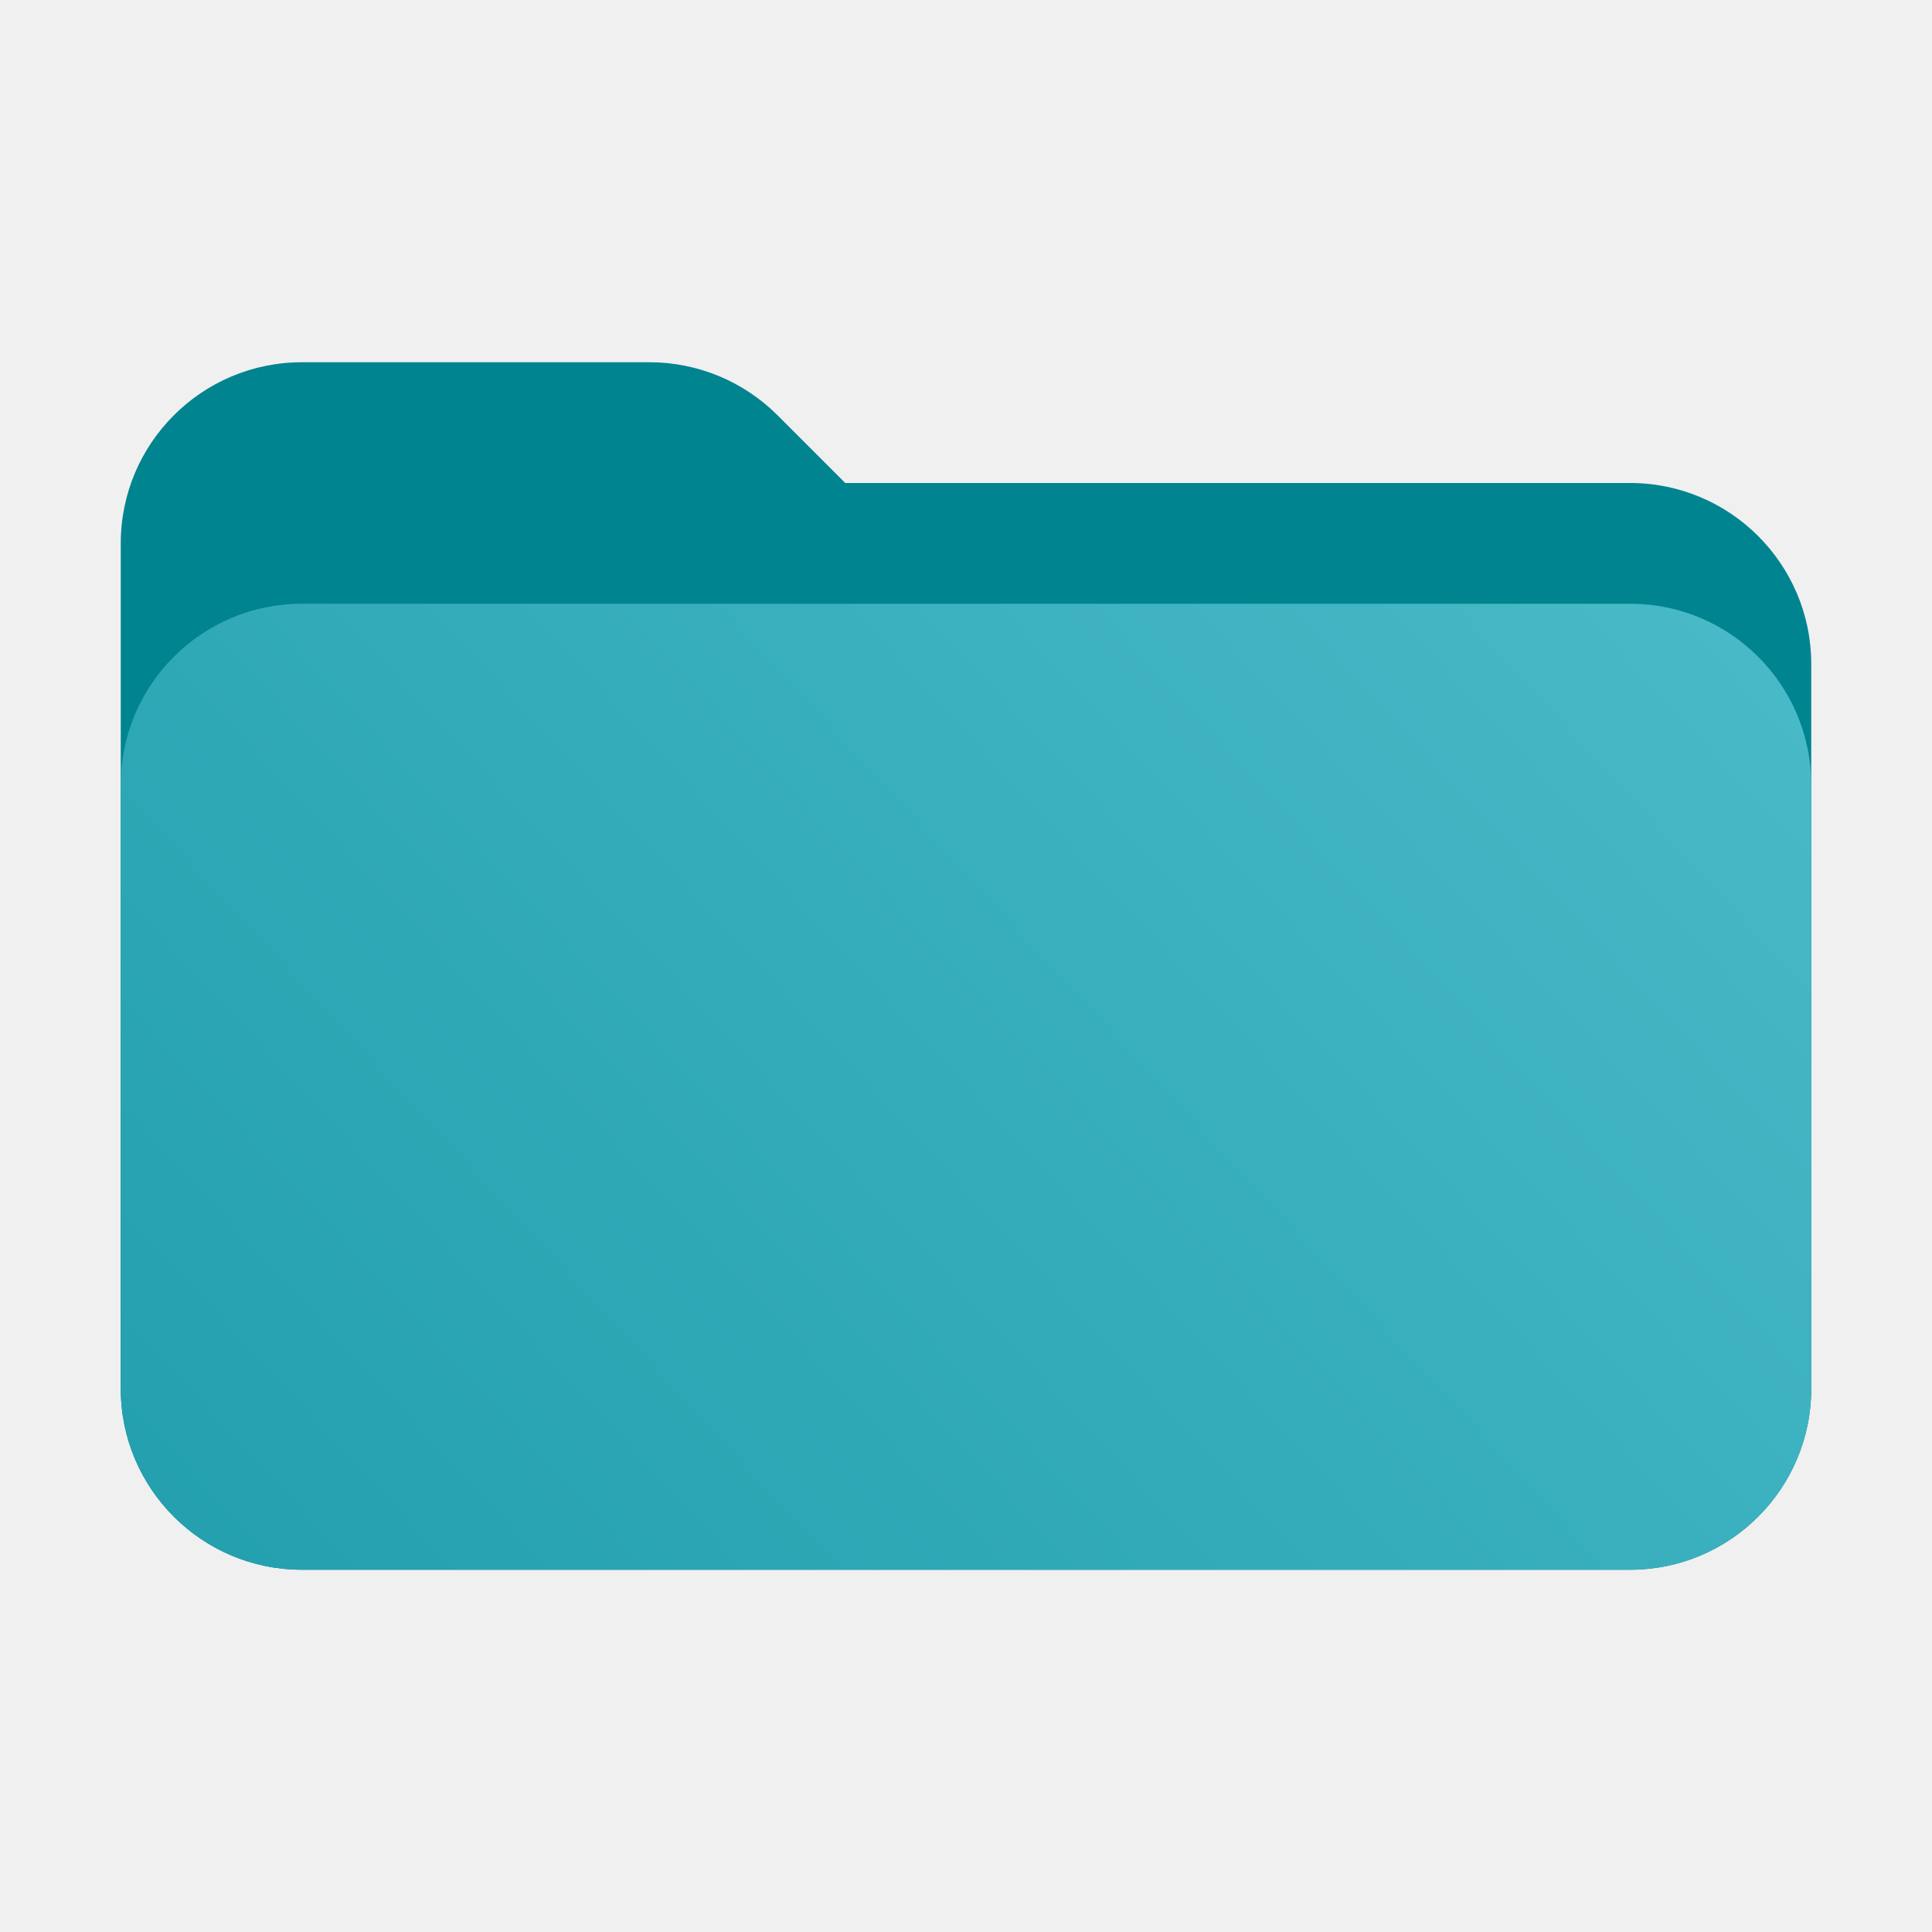
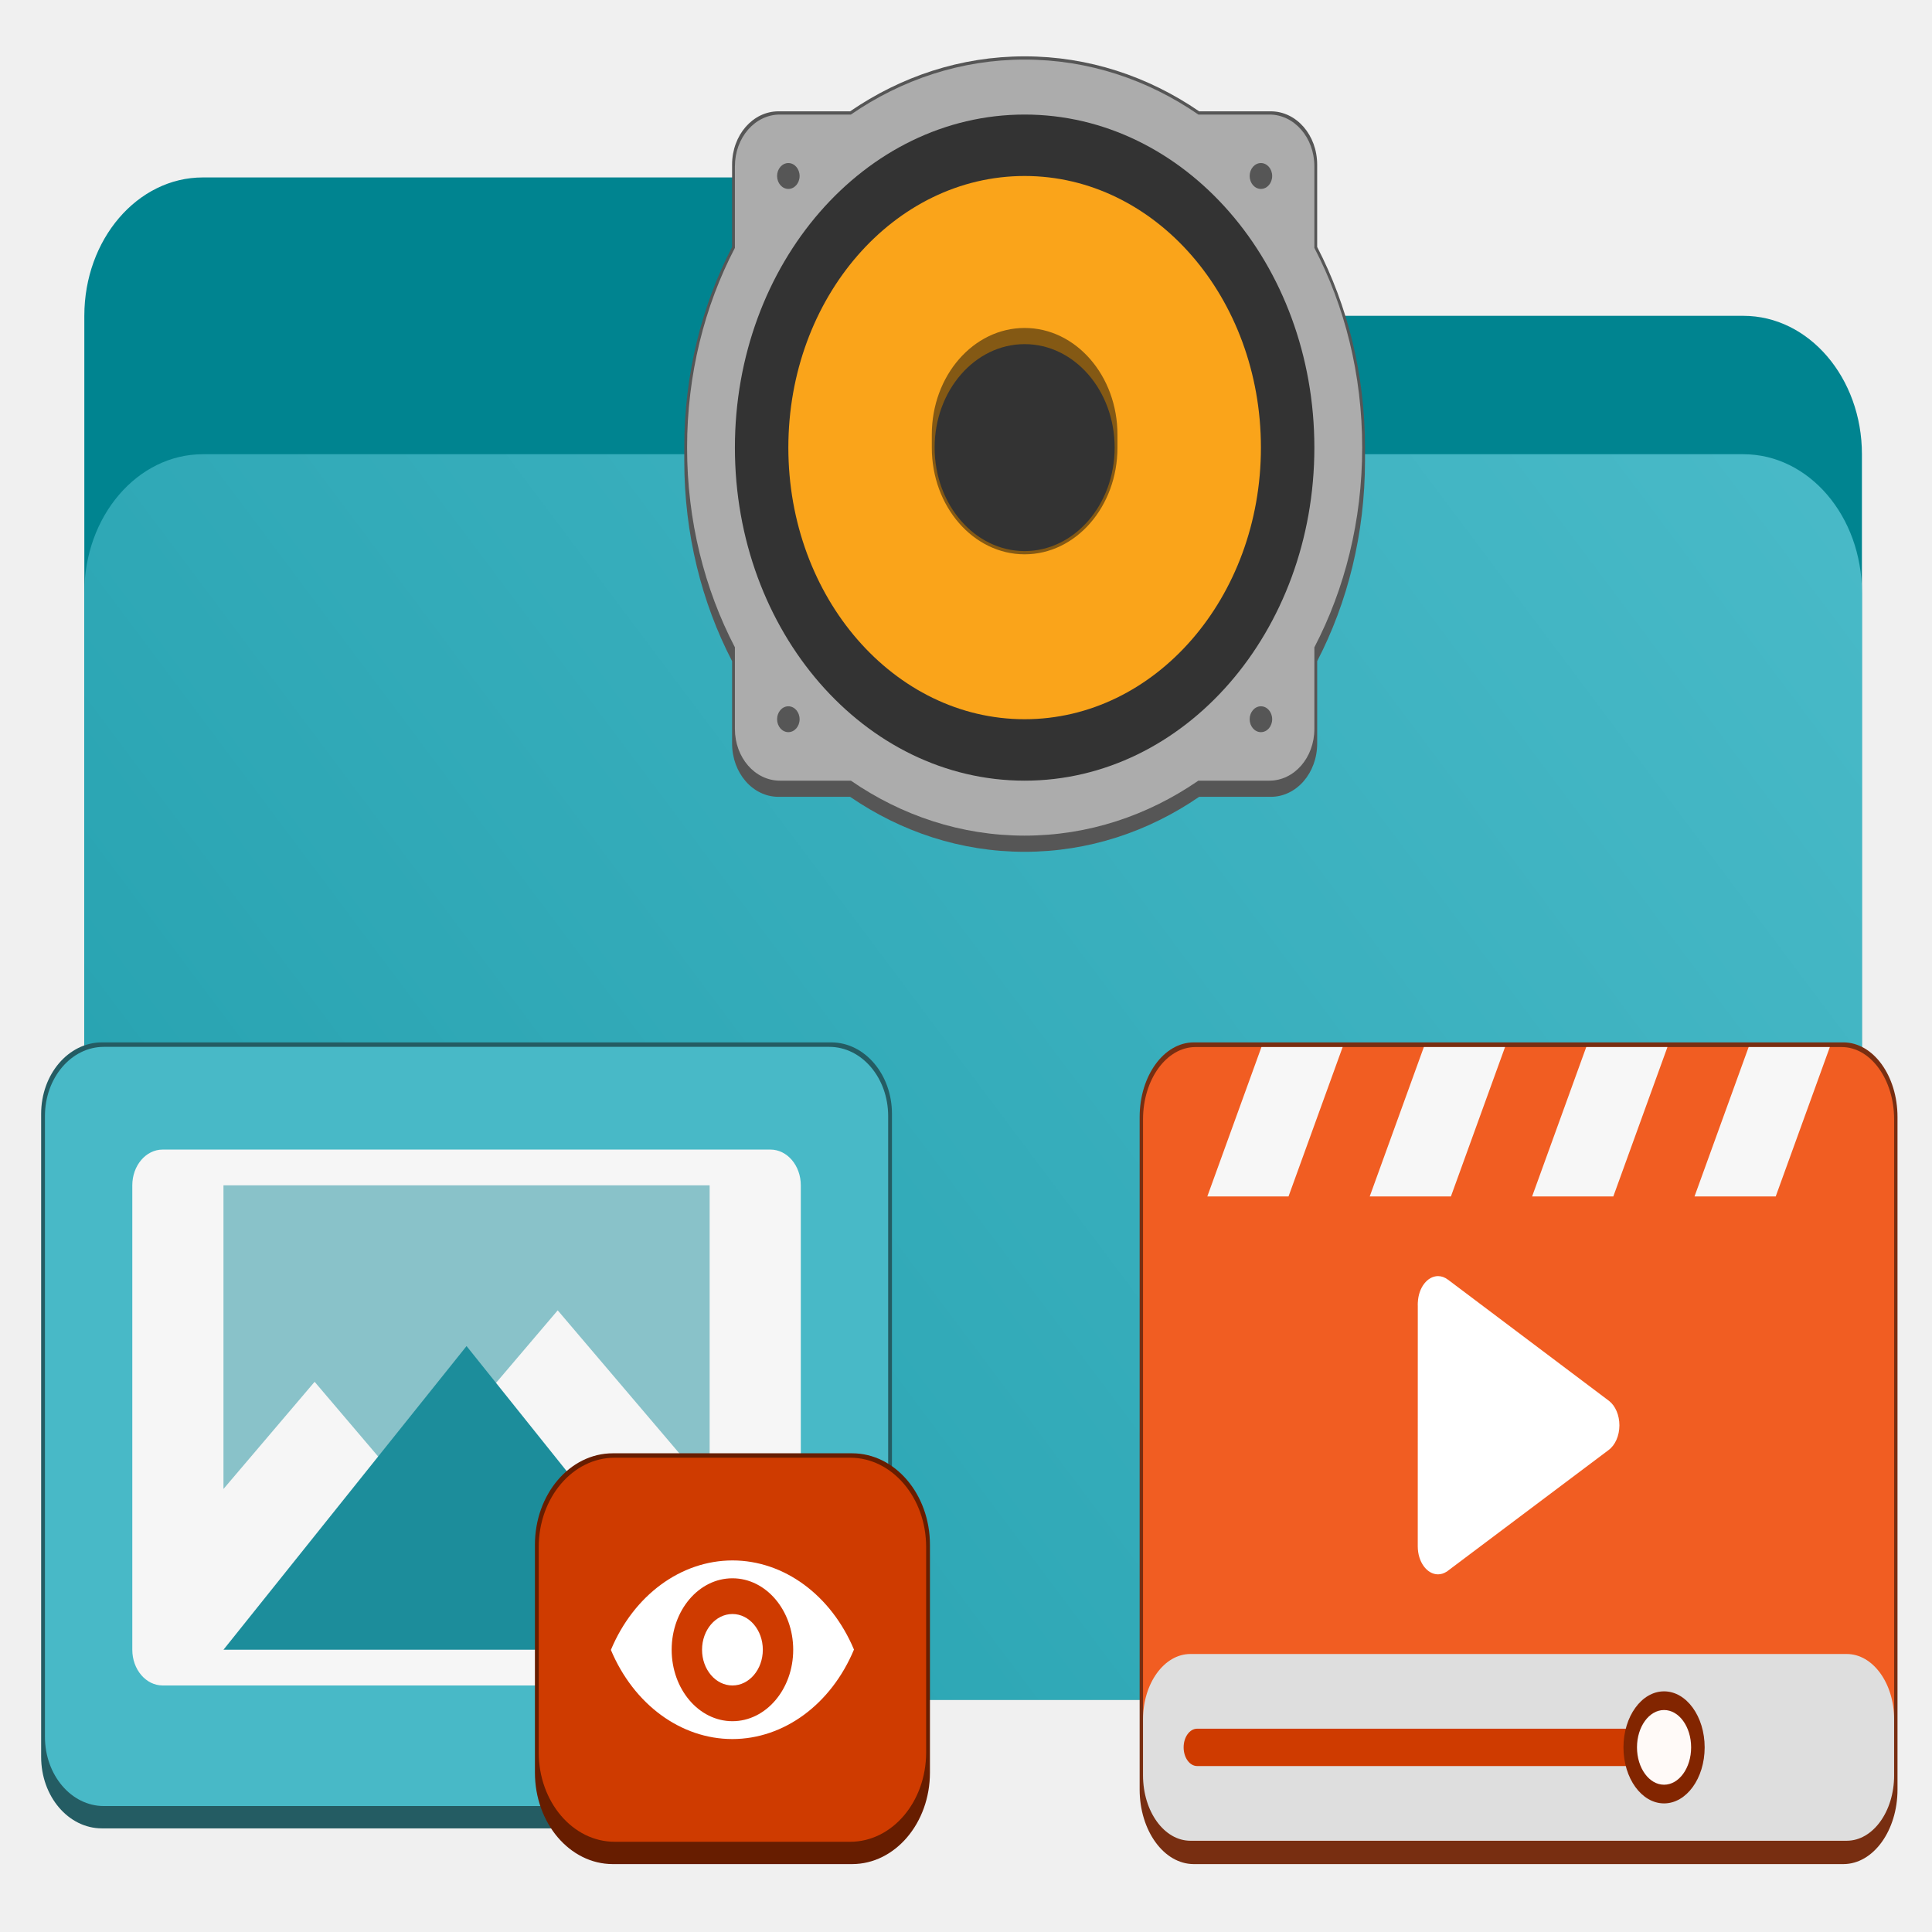
- <svg xmlns="http://www.w3.org/2000/svg" width="16" height="16" viewBox="0 0 16 16" fill="none">
-   <g id="Size=16">
-     <path id="Rectangle 491" d="M1 4.5C1 3.672 1.672 3 2.5 3H5.379C5.777 3 6.158 3.158 6.439 3.439L7 4H13.5C14.328 4 15 4.672 15 5.5V11.5C15 12.328 14.328 13 13.5 13H2.5C1.672 13 1 12.328 1 11.5V4.5Z" fill="#008490" />
-     <rect id="Rectangle 418" x="1" y="5" width="14" height="8" rx="1.5" fill="url(#paint0_linear_2004_698)" />
-   </g>
-   <defs>
-     <linearGradient id="paint0_linear_2004_698" x1="15" y1="5" x2="3.43" y2="15.642" gradientUnits="userSpaceOnUse">
-       <stop stop-color="#49BAC8" />
-       <stop offset="1" stop-color="#229FAD" />
+ <svg xmlns="http://www.w3.org/2000/svg" width="16" height="16" viewBox="0 0 16 16" fill="none" version="1.1" id="svg2">
+   <defs id="defs2">
+     <linearGradient id="paint0_linear_2004_704" x1="248" y1="72" x2="40.837" y2="253.483" gradientUnits="userSpaceOnUse">
+       <stop stop-color="#49BAC8" id="stop1" />
+       <stop offset="1" stop-color="#229FAD" id="stop2" />
+     </linearGradient>
+     <linearGradient id="paint0_linear_2004_704-6" x1="248" y1="72" x2="40.837" y2="253.483" gradientUnits="userSpaceOnUse">
+       <stop stop-color="#49BAC8" id="stop1-0" />
+       <stop offset="1" stop-color="#229FAD" id="stop2-6" />
    </linearGradient>
  </defs>
+   <g id="g11" transform="matrix(0.06133871,0,0,0.07163127,0.2076776,-1.395742)">
+     <path id="Rectangle 491" d="M 8,56 C 8,47.163 15.163,40 24,40 h 71.797 c 3.381,0 6.676,1.071 9.411,3.06 L 123,56 h 109 c 8.837,0 16,7.163 16,16 v 128 c 0,8.837 -7.163,16 -16,16 H 24 C 15.163,216 8,208.837 8,200 Z" fill="#008490" />
+     <rect id="Rectangle 418" x="8" y="72" width="240" height="144" rx="16" fill="url(#paint0_linear_2004_704)" style="fill:url(#paint0_linear_2004_704-6)" />
+     <path d="m 592,35 c -22.712,0 -43.92,6.2 -62.041,17 H 504.5 C 495.359,52 488,59.359 488,68.5 V 93.959 C 477.201,112.08 471,133.288 471,156 v 4 c 0,22.712 6.2,43.92 17,62.041 V 247.5 c 0,9.141 7.359,16.5 16.5,16.5 h 25.459 c 18.121,10.799 39.329,17 62.041,17 22.712,0 43.92,-6.2 62.041,-17 H 679.5 c 9.141,0 16.5,-7.359 16.5,-16.5 V 222.041 C 706.799,203.92 713,182.712 713,160 v -4 c 0,-22.712 -6.2,-43.92 -17,-62.041 V 68.5 C 696,59.359 688.641,52 679.5,52 H 654.041 C 635.92,41.201 614.712,35 592,35 Z" fill="#565656" id="path1" transform="matrix(0.3797835,0,0,0.3738413,-89.87801,12.91556)" />
+     <path d="m 592,36 c -22.623,0 -43.742,6.203 -61.766,17 H 505 c -8.864,0 -16,7.136 -16,16 v 25.234 c -10.797,18.023 -17,39.142 -17,61.766 0,22.624 6.203,43.742 17,61.766 V 243 c 0,8.864 7.136,16 16,16 h 25.234 c 18.023,10.797 39.142,17 61.766,17 22.624,0 43.742,-6.203 61.766,-17 H 679 c 8.864,0 16,-7.136 16,-16 v -25.234 c 10.797,-18.023 17,-39.142 17,-61.766 0,-22.624 -6.203,-43.742 -17,-61.766 V 69 c 0,-8.864 -7.136,-16 -16,-16 H 653.766 C 635.743,42.203 614.624,36 592,36 Z" fill="#acacac" id="path2-0" transform="matrix(0.3797835,0,0,0.3738413,-89.87801,12.91556)" />
+     <rect x="489" y="53" width="206" height="206" ry="103" fill="#333333" id="rect2-9" transform="matrix(0.3797835,0,0,0.3738413,-89.87801,12.91556)" />
+     <circle cx="592" cy="156" r="84" fill="#faa41a" id="circle2" transform="matrix(0.3797835,0,0,0.3738413,-89.87801,12.91556)" />
+     <rect x="559" y="119" width="66" height="70" ry="33" fill="#845914" id="rect3-3" transform="matrix(0.3797835,0,0,0.3738413,-89.87801,12.91556)" />
+     <circle cx="592" cy="156" r="32" fill="#333333" id="circle3" transform="matrix(0.3797835,0,0,0.3738413,-89.87801,12.91556)" />
+     <g transform="matrix(0.7595669,0,0,0.7476825,-132.4137,-78.30171)" fill="#565656" id="g7">
+       <circle cx="394" cy="158" r="2" id="circle4" />
+       <circle cx="310" cy="158" r="2" id="circle5" />
+       <circle cx="310" cy="242" r="2" id="circle6" />
+       <circle cx="394" cy="242" r="2" id="circle7" />
+     </g>
+     <g transform="matrix(0.3797835,0,0,0.3738413,-89.87801,12.91556)" id="g8" />
+     <g id="Size=256" />
+     <g transform="matrix(0.5128205,0,0,0.5163128,-243.9844,96.62973)" id="g5">
+       <rect x="480" y="84" width="224" height="176" ry="16" fill="#245c63" id="rect1-3" />
+       <rect x="481" y="85" width="222" height="170" ry="15.5" fill="#48b9c7" id="rect2-6" />
+       <rect x="504" y="108" width="176" height="120" ry="8" fill="#f6f6f6" id="rect3" />
+       <path d="m 528,116 v 68 l 24,-24 24,24 40,-40 40,40 v -68 z" fill="#1c8d9b" opacity="0.5" id="path3-7" />
+       <path d="m 592,152 64,68 H 528 Z" fill="#1c8d9b" id="path4-5" />
+       <rect x="610" y="176.01" width="104" height="91.987" ry="20.5" fill="#671d00" id="rect4" />
+       <rect x="611" y="177" width="102" height="86" ry="20" fill="#cf3b00" id="rect5" />
+       <path d="M 662,200 A 35.756,36 0 0 0 630,220.039 35.756,36 0 0 0 662,240 35.756,36 0 0 0 694,219.961 35.756,36 0 0 0 662,200 Z m 0,4 a 16,16 0 0 1 16,16 16,16 0 0 1 -16,16 16,16 0 0 1 -16,-16 16,16 0 0 1 16,-16 z m 0,8 a 8,8 0 0 0 -8,8 8,8 0 0 0 8,8 8,8 0 0 0 8,-8 8,8 0 0 0 -8,-8 z" fill="#ffffff" id="path5-3" />
+     </g>
+     <g transform="matrix(0.4567939,0,0,0.5397727,-68.77884,94.65909)" id="g10">
+       <rect x="480" y="84" width="224" height="176" ry="16" fill="#782e11" id="rect1" />
+       <rect x="481" y="85" width="222" height="170" ry="15.5" fill="#f15d22" id="rect2" />
+       <path d="M 496.5,85 C 487.913,85 481,91.913 481,100.5 V 117 H 703 V 100.5 C 703,91.913 696.087,85 687.5,85 Z" id="path2" />
+       <g fill="#f7f7f7" id="g6">
+         <path d="m 516,85 -16,32 h 24 l 16,-32 z" id="path3" />
+         <path d="m 564,85 -16,32 h 24 l 16,-32 z" id="path4" />
+         <path d="m 612,85 -16,32 h 24 l 16,-32 z" id="path5" />
+         <path d="m 660,85 -16,32 h 24 l 16,-32 z" id="path6" />
+       </g>
+       <path d="m 568.2,134.06 a 5.998,5.998 0 0 0 -5.976,5.648 h -0.012 v 0.153 c -0.004,0.066 -0.004,0.133 -0.012,0.199 -0.001,0.14 0.002,0.281 0.012,0.422 l -0.012,51.457 a 6,6 0 0 0 6,6 6,6 0 0 0 2.53,-0.574 l 0.013,0.012 0.152,-0.083 0.024,-0.012 a 6,6 0 0 0 0.528,-0.293 l 47.074,-25.629 c 0.02,-0.008 0.042,-0.02 0.06,-0.024 v -0.012 a 6,6 0 0 0 3.222,-5.308 6,6 0 0 0 -3.023,-5.203 l -0.106,-0.06 c -0.008,-0.004 -0.02,-0.004 -0.024,-0.012 l -47.543,-25.934 h -0.012 a 6.058,6.058 0 0 0 -2.895,-0.748 z" fill="#ffffff" id="path7" />
+       <rect x="481" y="215" width="222" height="40" ry="14" fill="#dedede" id="rect7" />
+       <rect x="493" y="231" width="140" height="8" ry="4" fill="#cf3b00" id="rect8" />
+       <g transform="matrix(2,0,0,2,-129,-281)" id="g9">
+         <circle cx="382" cy="258" r="6" fill="#822500" id="circle8" />
+         <circle cx="382" cy="258" r="4" fill="#fffaf8" id="circle9" />
+       </g>
+     </g>
+   </g>
</svg>
